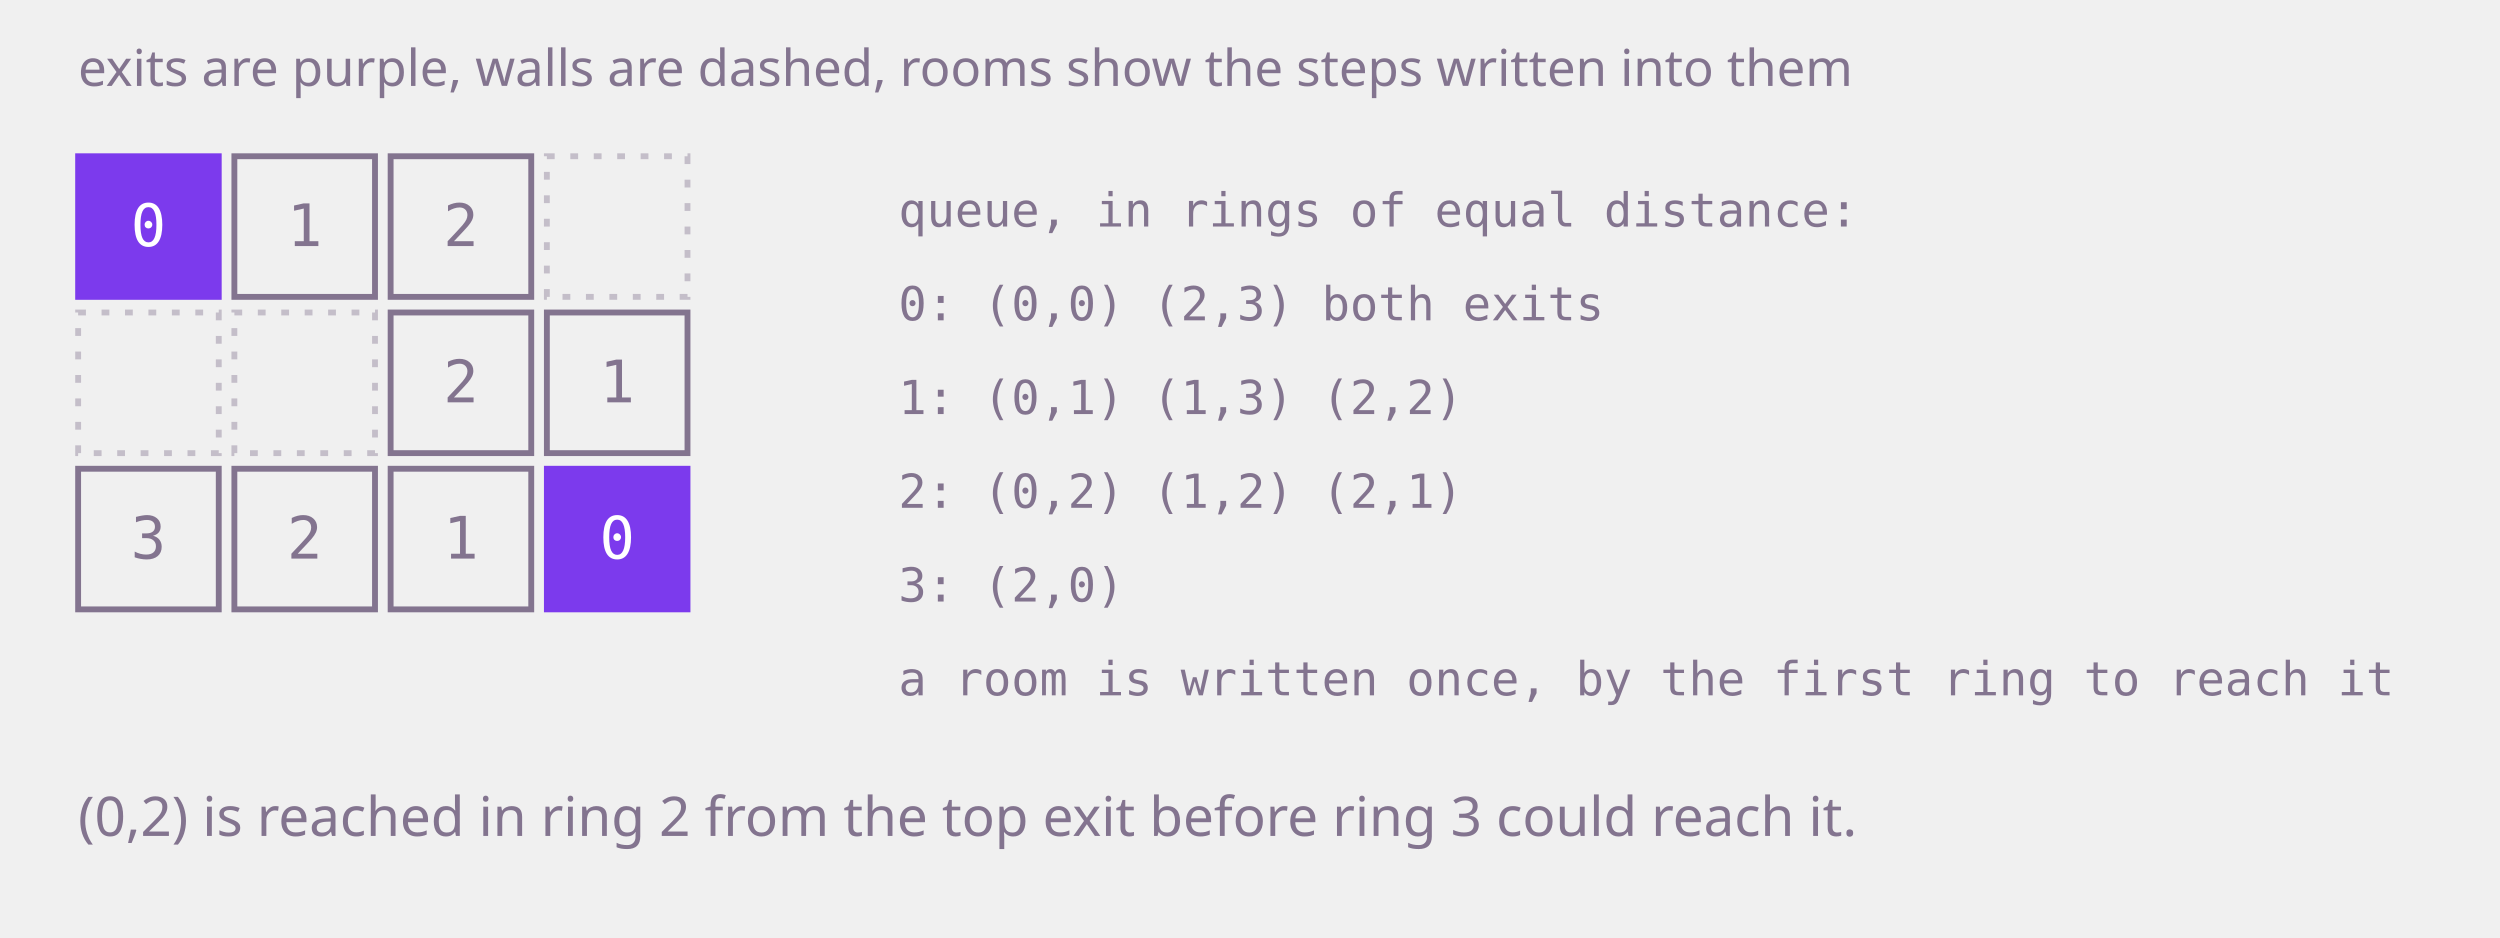
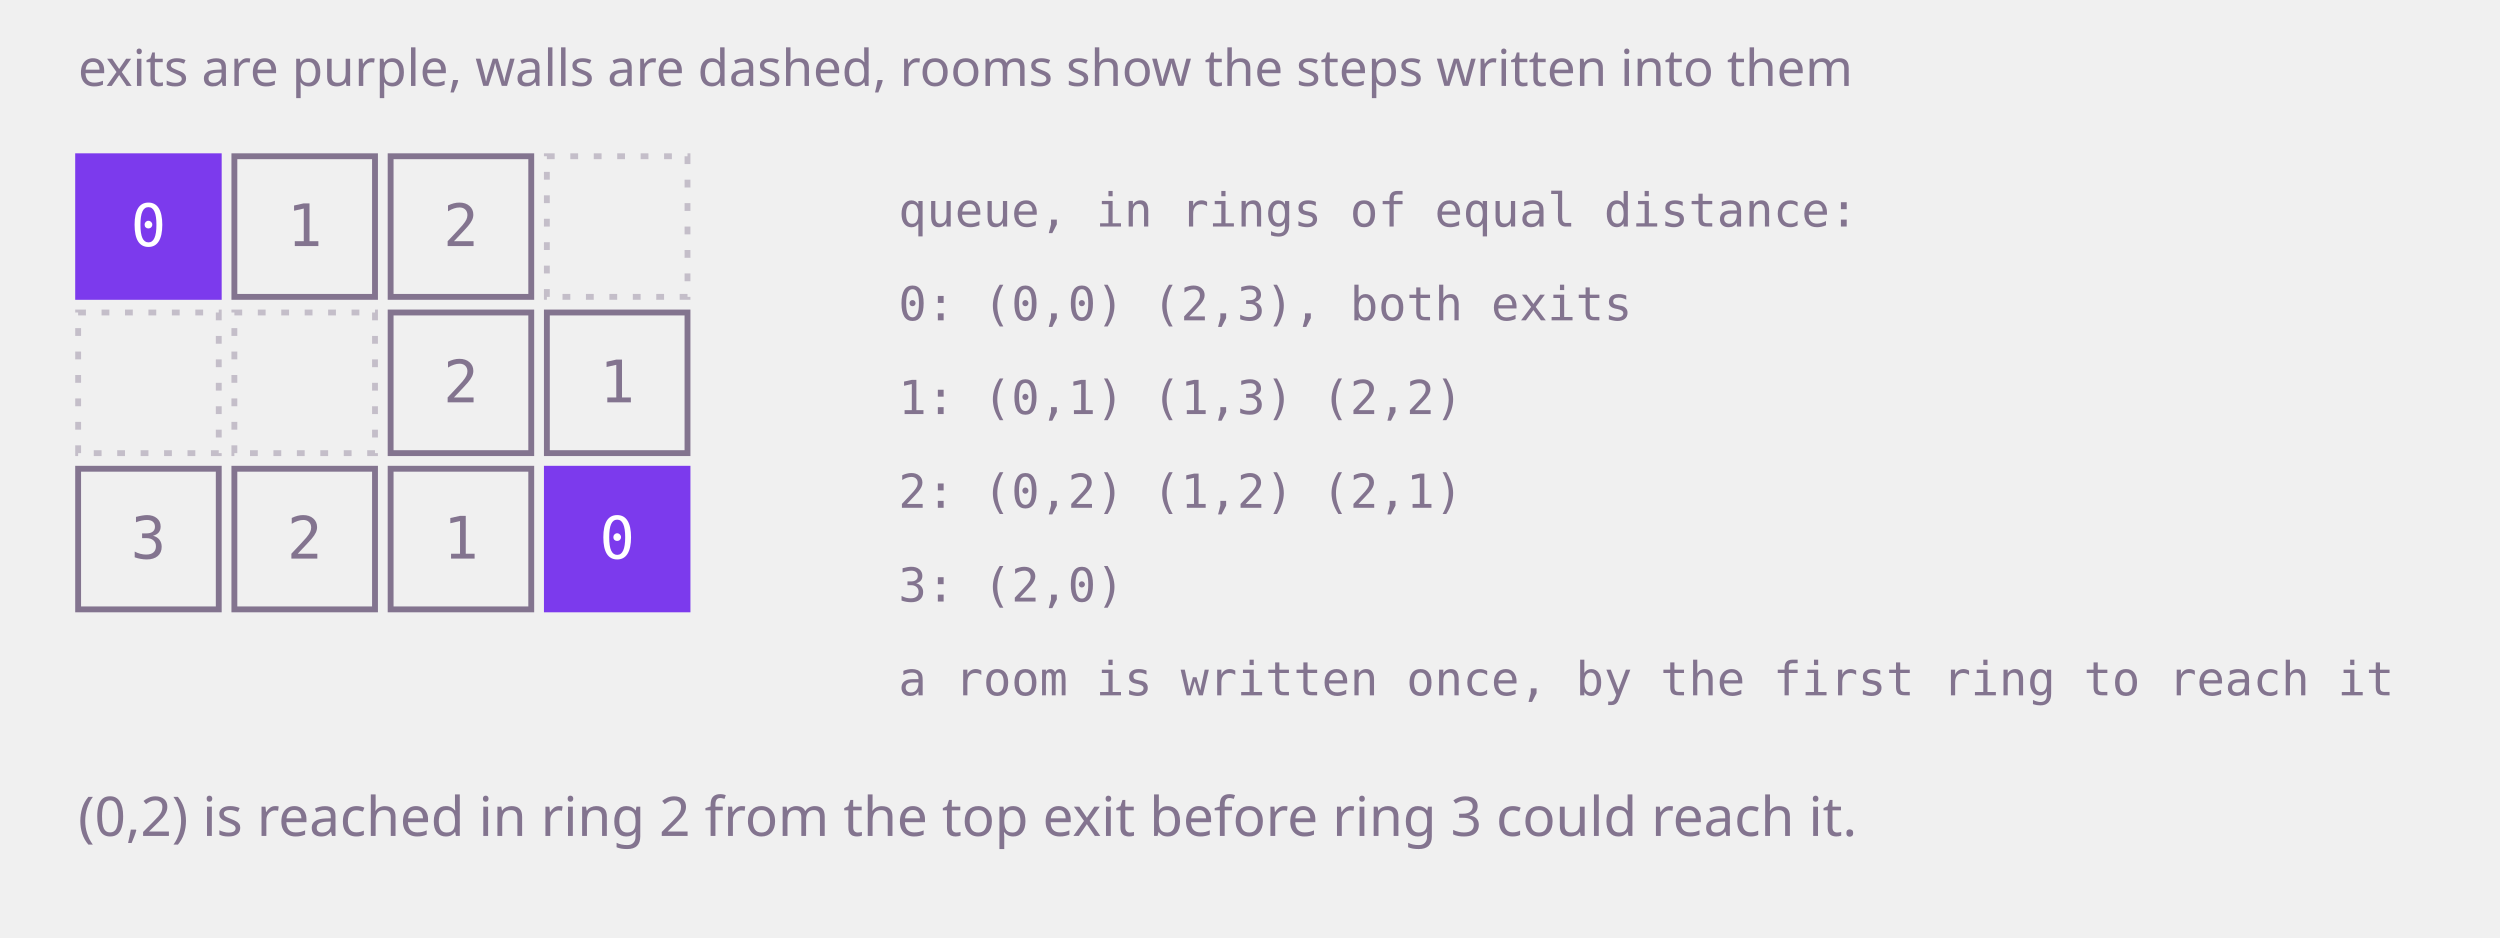
<svg xmlns="http://www.w3.org/2000/svg" viewBox="0 0 640 240" width="640" height="240" role="img">
  <g font-family="Hanken Grotesk, Segoe UI, sans-serif" font-size="13" fill="#83748f">
    <text x="20" y="22">exits are purple, walls are dashed, rooms show the steps written into them</text>
  </g>
  <g fill="none" stroke="#83748f" stroke-width="1.5">
    <rect x="60" y="40" width="36" height="36" />
    <rect x="100" y="40" width="36" height="36" />
    <rect x="140" y="40" width="36" height="36" stroke-dasharray="2 4" opacity="0.4" />
    <rect x="20" y="80" width="36" height="36" stroke-dasharray="2 4" opacity="0.4" />
    <rect x="60" y="80" width="36" height="36" stroke-dasharray="2 4" opacity="0.4" />
    <rect x="100" y="80" width="36" height="36" />
    <rect x="140" y="80" width="36" height="36" />
    <rect x="20" y="120" width="36" height="36" />
    <rect x="60" y="120" width="36" height="36" />
    <rect x="100" y="120" width="36" height="36" />
  </g>
  <g fill="#7c3aed" stroke="#7c3aed" stroke-width="1.5">
    <rect x="20" y="40" width="36" height="36" />
    <rect x="140" y="120" width="36" height="36" />
  </g>
  <g font-family="JetBrains Mono, Consolas, monospace" font-size="15" fill="#83748f" text-anchor="middle">
    <text x="38" y="63" fill="#ffffff">0</text>
    <text x="158" y="143" fill="#ffffff">0</text>
    <text x="78" y="63">1</text>
    <text x="118" y="63">2</text>
    <text x="118" y="103">2</text>
    <text x="158" y="103">1</text>
    <text x="38" y="143">3</text>
    <text x="78" y="143">2</text>
    <text x="118" y="143">1</text>
  </g>
  <g font-family="JetBrains Mono, Consolas, monospace" font-size="12" fill="#83748f">
    <text x="230" y="58">queue, in rings of equal distance:</text>
-     <text x="230" y="82">0: (0,0) (2,3)   both exits</text>
+     <text x="230" y="82">0: (0,0) (2,3), both exits</text>
    <text x="230" y="106">1: (0,1) (1,3) (2,2)</text>
    <text x="230" y="130">2: (0,2) (1,2) (2,1)</text>
    <text x="230" y="154">3: (2,0)</text>
    <text x="230" y="178">a room is written once, by the first ring to reach it</text>
  </g>
  <g font-family="Hanken Grotesk, Segoe UI, sans-serif" font-size="14" fill="#83748f">
    <text x="20" y="214">(0,2) is reached in ring 2 from the top exit before ring 3 could reach it.</text>
  </g>
</svg>
